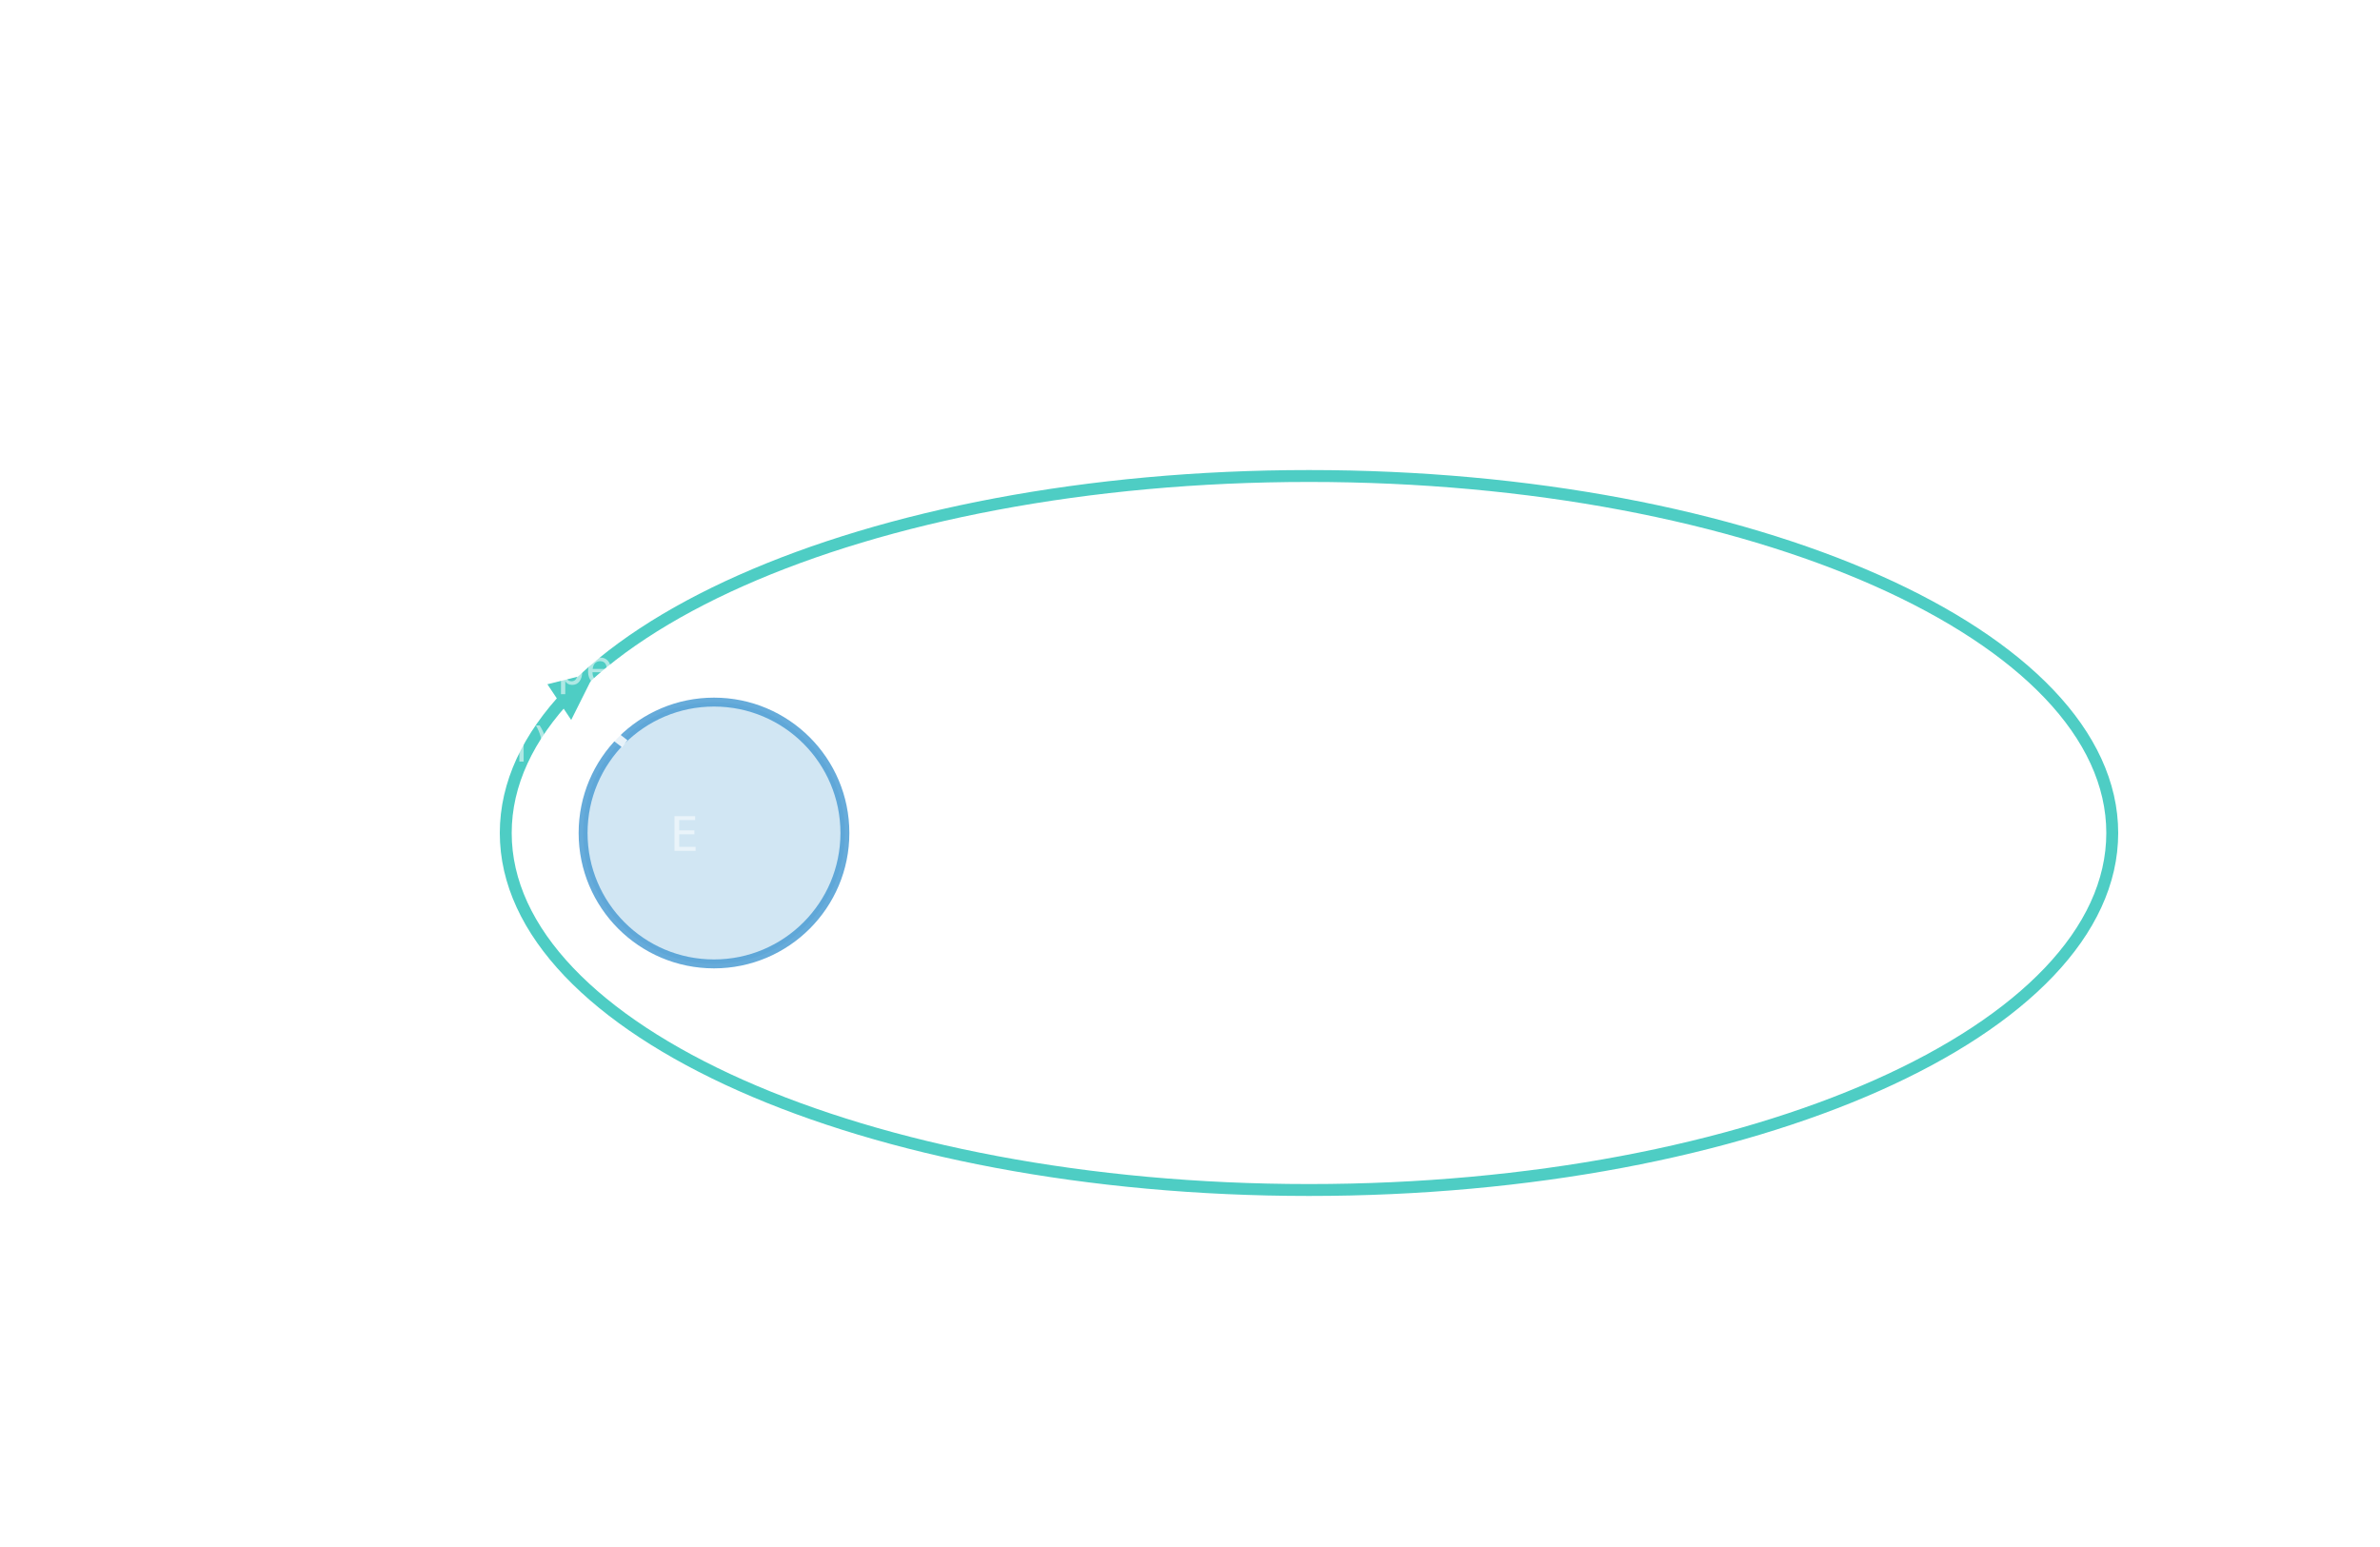
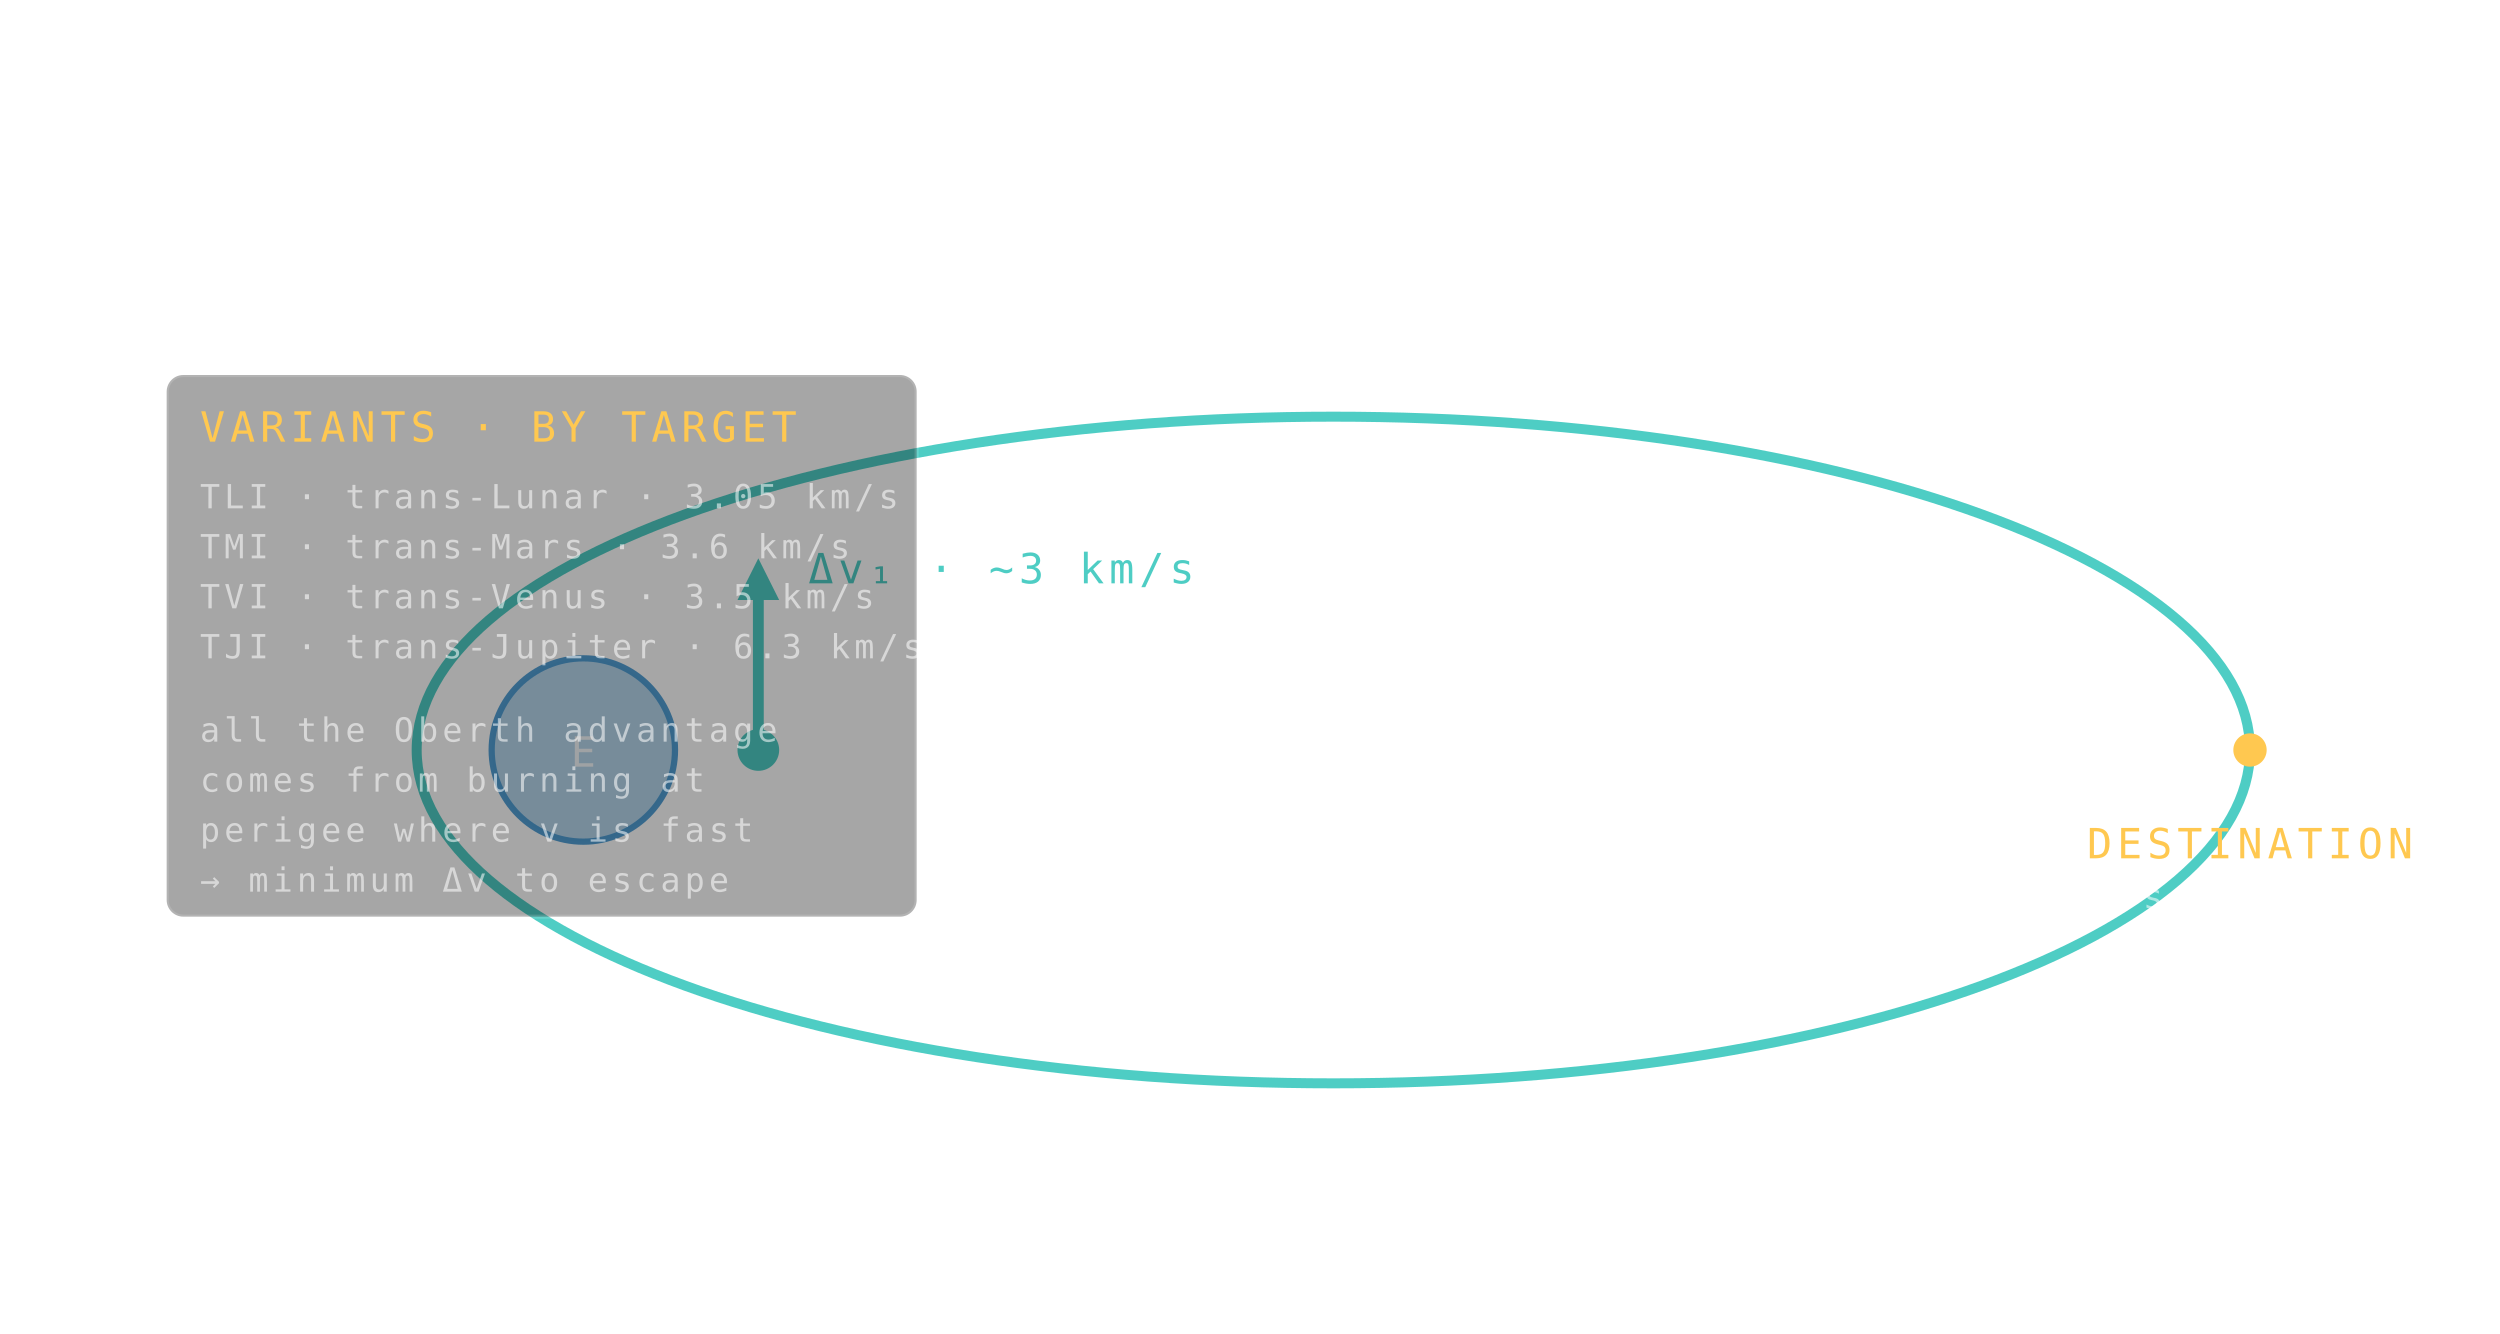
- <svg xmlns="http://www.w3.org/2000/svg" viewBox="0 0 400 260" role="img" aria-label="Low Earth orbit with a single trans-X injection burn at perigee that throws the spacecraft onto a transfer ellipse.">
+ <svg xmlns="http://www.w3.org/2000/svg" viewBox="0 0 600 320" role="img" aria-label="Trans-X injection — a single hard burn at perigee in low Earth orbit that throws the spacecraft onto an Oberth-efficient transfer ellipse toward the Moon, Mars, Venus, or Jupiter.">
  <style>
-     .stroke { stroke: rgba(255,255,255,0.85); stroke-width: 1.5; fill: none; }
-     .dashed { stroke: rgba(255,255,255,0.35); stroke-width: 1; stroke-dasharray: 4 3; fill: none; }
-     .accent { stroke: #4ecdc4; stroke-width: 2; fill: none; }
-     .earth { fill: rgba(75,156,211,0.25); stroke: rgba(75,156,211,0.85); stroke-width: 1.5; }
-     .lbl { font-family: 'Space Mono', monospace; font-size: 9px; fill: rgba(255,255,255,0.8); }
-     .tick { font-family: 'Space Mono', monospace; font-size: 8px; fill: rgba(255,255,255,0.55); }
-     .burn { fill: #4ecdc4; }
+     .stroke { stroke: rgba(255,255,255,0.85); stroke-width: 1.4; fill: none; }
+     .dashed { stroke: rgba(255,255,255,0.3); stroke-width: 1; stroke-dasharray: 4 3; fill: none; }
+     .accent { stroke: #4ecdc4; stroke-width: 2.4; fill: none; }
+     .earth { fill: rgba(75,156,211,0.4); stroke: rgba(75,156,211,0.95); stroke-width: 1.5; }
+     .leo { stroke: rgba(255,255,255,0.55); stroke-width: 1.2; fill: none; stroke-dasharray: 4 3; }
+     .accent-fill { fill: #4ecdc4; }
+     .label { fill: rgba(255,255,255,0.85); font-family: 'Space Mono', monospace; font-size: 10px; letter-spacing: 1.2px; }
+     .label-accent { fill: #4ecdc4; font-family: 'Space Mono', monospace; font-size: 10px; letter-spacing: 1.2px; }
+     .label-gold { fill: #ffc850; font-family: 'Space Mono', monospace; font-size: 10px; letter-spacing: 1.2px; }
+     .sublabel { fill: rgba(255,255,255,0.55); font-family: 'Space Mono', monospace; font-size: 8px; letter-spacing: 1px; }
+     .dim-star { fill: rgba(255,255,255,0.2); }
  </style>
-   <text class="lbl" x="20" y="22">Trans-X injection (TLI/TMI/TVI/TJI)</text>
-   <circle class="earth" cx="120" cy="140" r="22" />
-   <text class="tick" x="115" y="143" text-anchor="middle" fill="rgba(255,255,255,0.85)">E</text>
-   <ellipse class="dashed" cx="120" cy="140" rx="40" ry="40" />
-   <text class="tick" x="65" y="190">parking orbit (LEO)</text>
-   <ellipse class="accent" cx="220" cy="140" rx="135" ry="60" />
-   <text class="tick" x="280" y="80" fill="#4ecdc4">transfer ellipse</text>
-   <text class="tick" x="320" y="98" fill="#4ecdc4">→ destination</text>
-   <line class="stroke" x1="105" y1="125" x2="92" y2="115" />
-   <polygon class="burn" points="92,115 96,121 100,113" />
-   <text class="tick" x="55" y="115" fill="#4ecdc4">BURN at perigee</text>
-   <text class="tick" x="55" y="128" fill="#4ecdc4">(Oberth)</text>
-   <text class="lbl" x="30" y="240">one hard burn flings you onto the transfer to the Moon, Mars, Venus, or Jupiter</text>
+   <circle class="dim-star" cx="50" cy="40" r="0.6" />
+   <circle class="dim-star" cx="540" cy="50" r="0.5" />
+   <text class="label" x="40" y="28">TRANS-X INJECTION (TLI / TMI / TVI / TJI) — ONE BURN, ONE TRANSFER</text>
+   <circle class="earth" cx="140" cy="180" r="22" />
+   <text class="label" x="140" y="184" text-anchor="middle" fill="rgba(255,255,255,0.95)">E</text>
+   <circle class="leo" cx="140" cy="180" r="42" />
+   <text class="sublabel" x="140" y="240" text-anchor="middle">PARKING ORBIT · LEO · 7.8 km/s</text>
+   <ellipse class="accent" cx="320" cy="180" rx="220" ry="80" />
+   <circle class="accent-fill" cx="182" cy="180" r="5" />
+   <line stroke="#4ecdc4" stroke-width="2.6" x1="182" y1="180" x2="182" y2="138" />
+   <polygon class="accent-fill" points="182,134 177,144 187,144" />
+   <text class="label-accent" x="194" y="140">Δv₁ · ~3 km/s</text>
+   <text class="sublabel" x="194" y="152">prograde · at perigee (Oberth)</text>
+   <circle fill="#ffc850" cx="540" cy="180" r="4" />
+   <text class="label-gold" x="540" y="206" text-anchor="middle">DESTINATION</text>
+   <text class="sublabel" x="540" y="218" text-anchor="middle">Moon / Mars / Venus / Jupiter</text>
+   <g transform="translate(40,90)">
+     <rect x="0" y="0" width="180" height="130" fill="rgba(0,0,0,0.35)" stroke="rgba(255,255,255,0.15)" stroke-width="1" rx="4" />
+     <text class="label-gold" x="8" y="16">VARIANTS · BY TARGET</text>
+     <text class="sublabel" x="8" y="32">TLI  ·  trans-Lunar     · 3.05 km/s</text>
+     <text class="sublabel" x="8" y="44">TMI  ·  trans-Mars     · 3.6 km/s</text>
+     <text class="sublabel" x="8" y="56">TVI  ·  trans-Venus    · 3.5 km/s</text>
+     <text class="sublabel" x="8" y="68">TJI  ·  trans-Jupiter  · 6.3 km/s</text>
+     <text class="sublabel" x="8" y="88">all the Oberth advantage</text>
+     <text class="sublabel" x="8" y="100">comes from burning at</text>
+     <text class="sublabel" x="8" y="112">perigee where v is fast</text>
+     <text class="sublabel" x="8" y="124">→ minimum Δv to escape</text>
+   </g>
+   <text class="sublabel" x="540" y="316" text-anchor="end">Apollo TLI: S-IVB stage burned ~6 min over the Pacific to put crew on a 3-day trans-lunar coast</text>
</svg>
